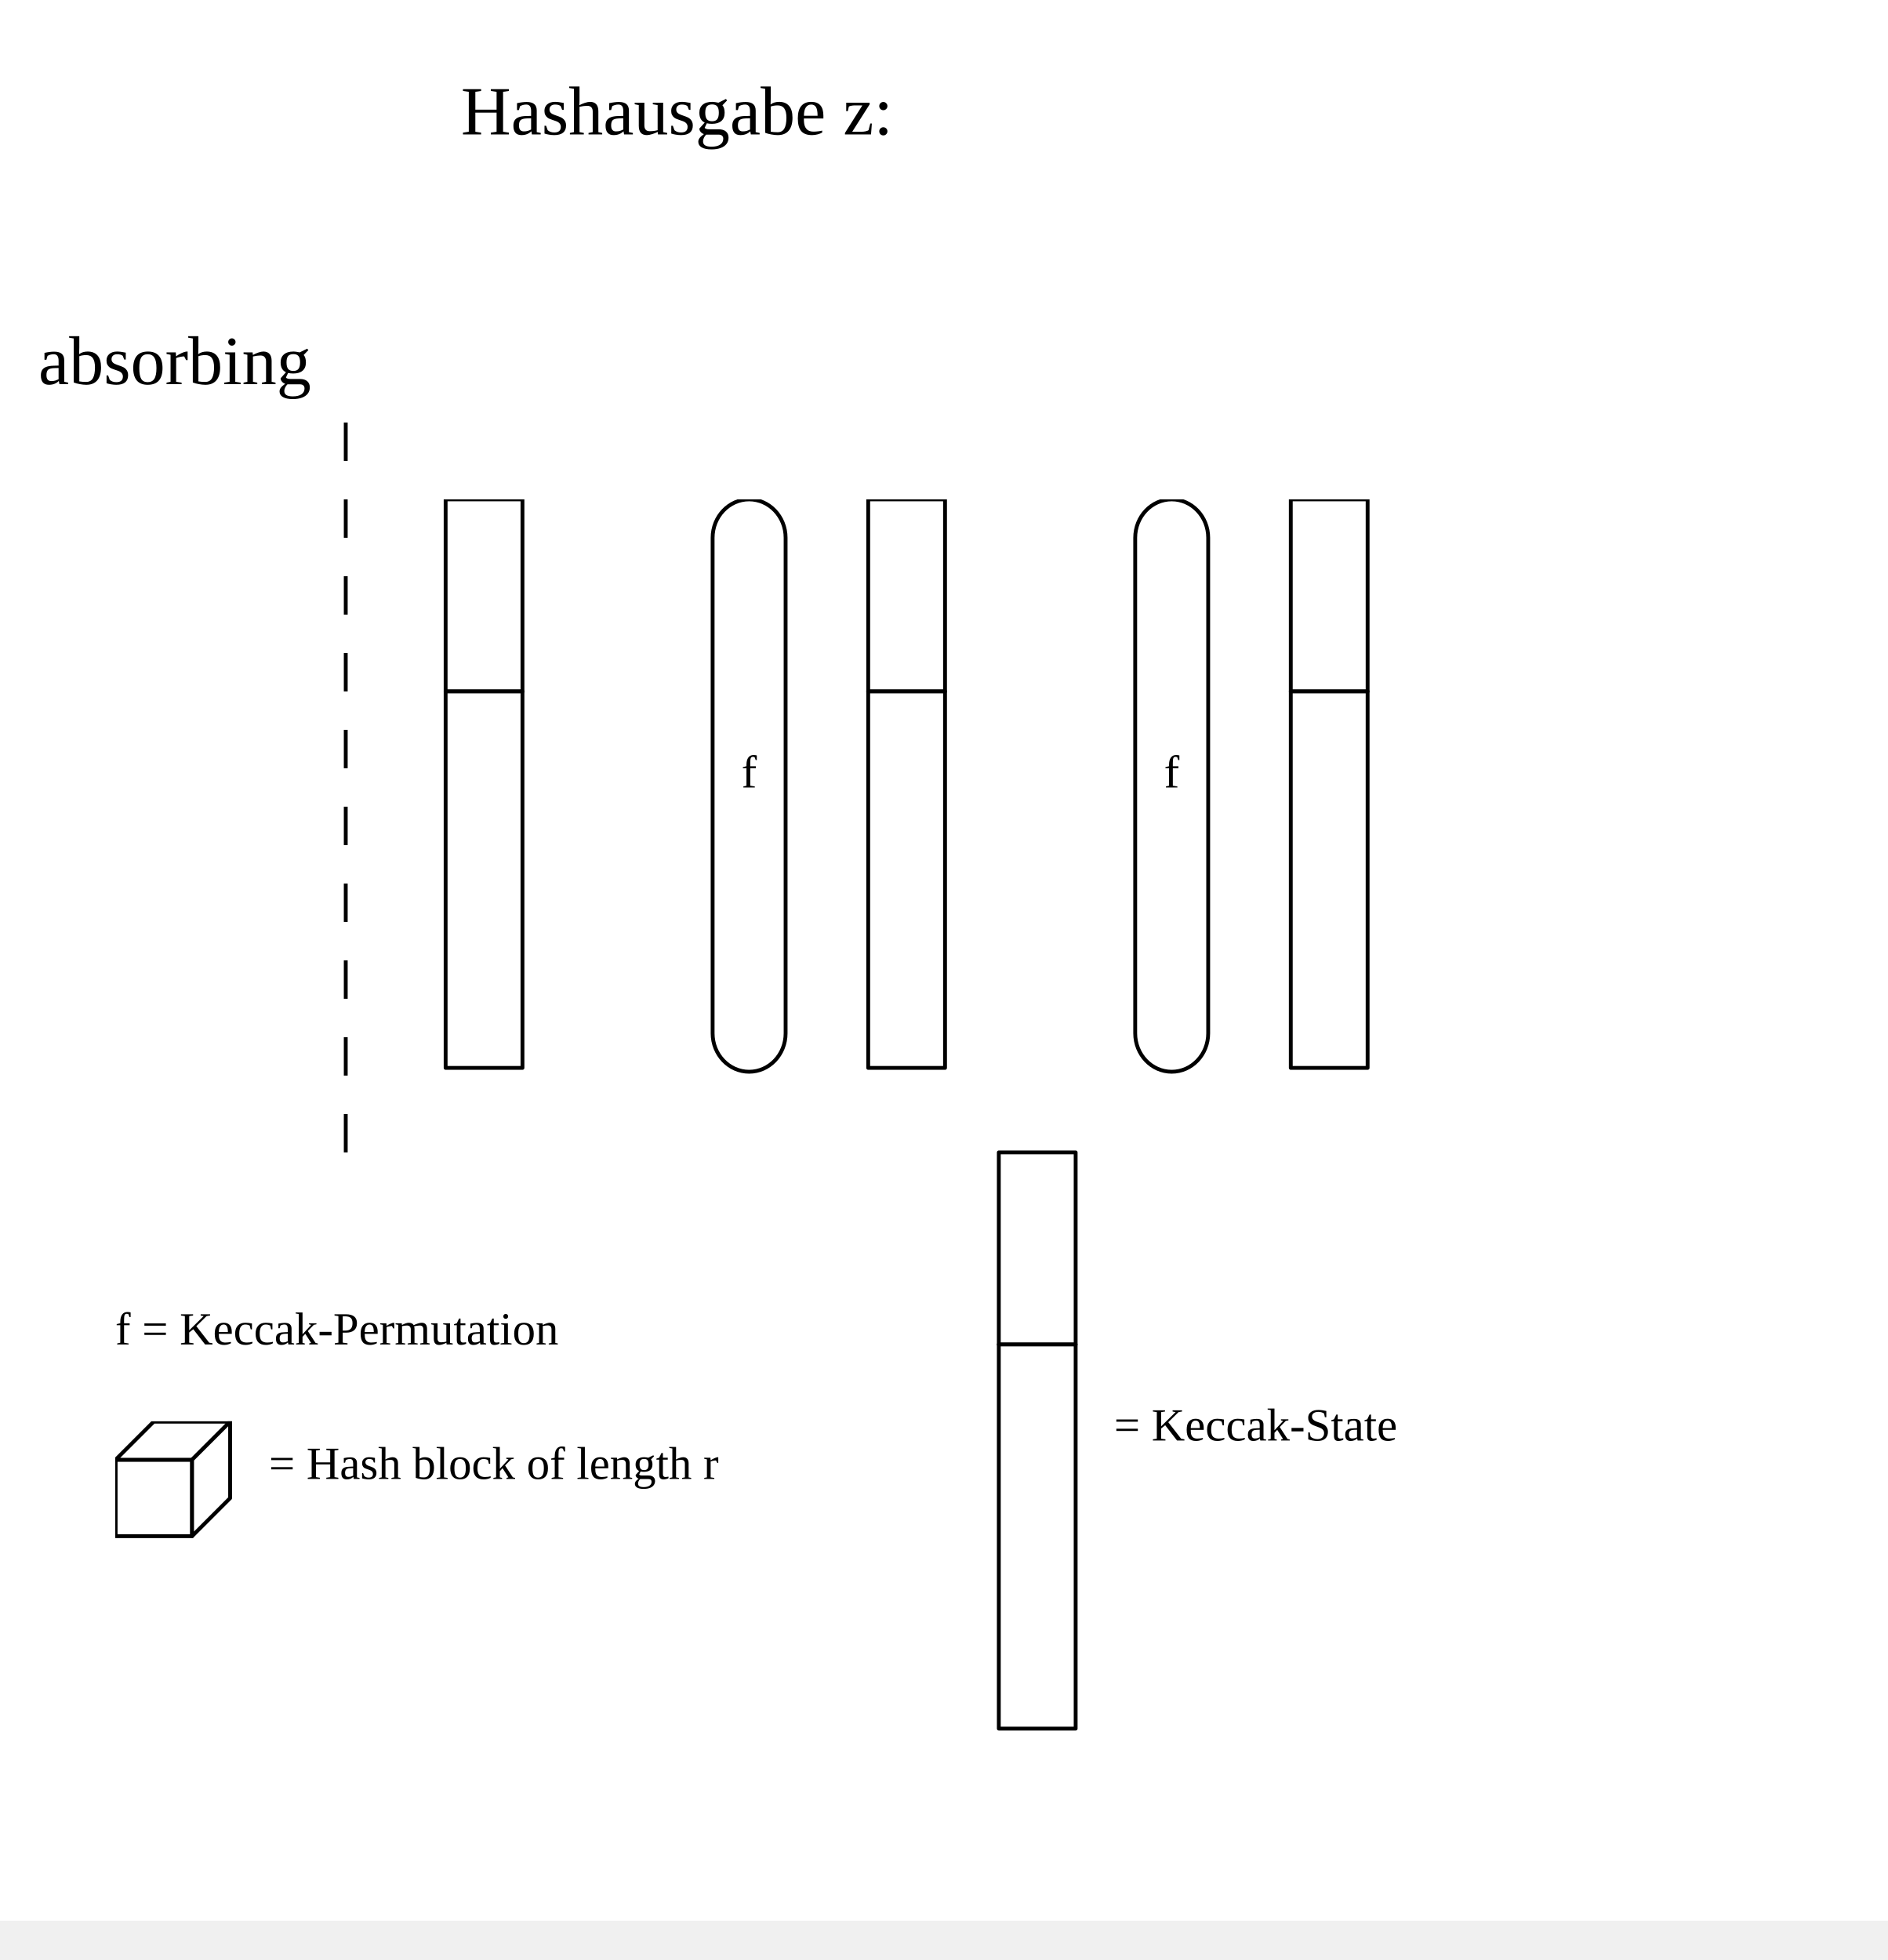
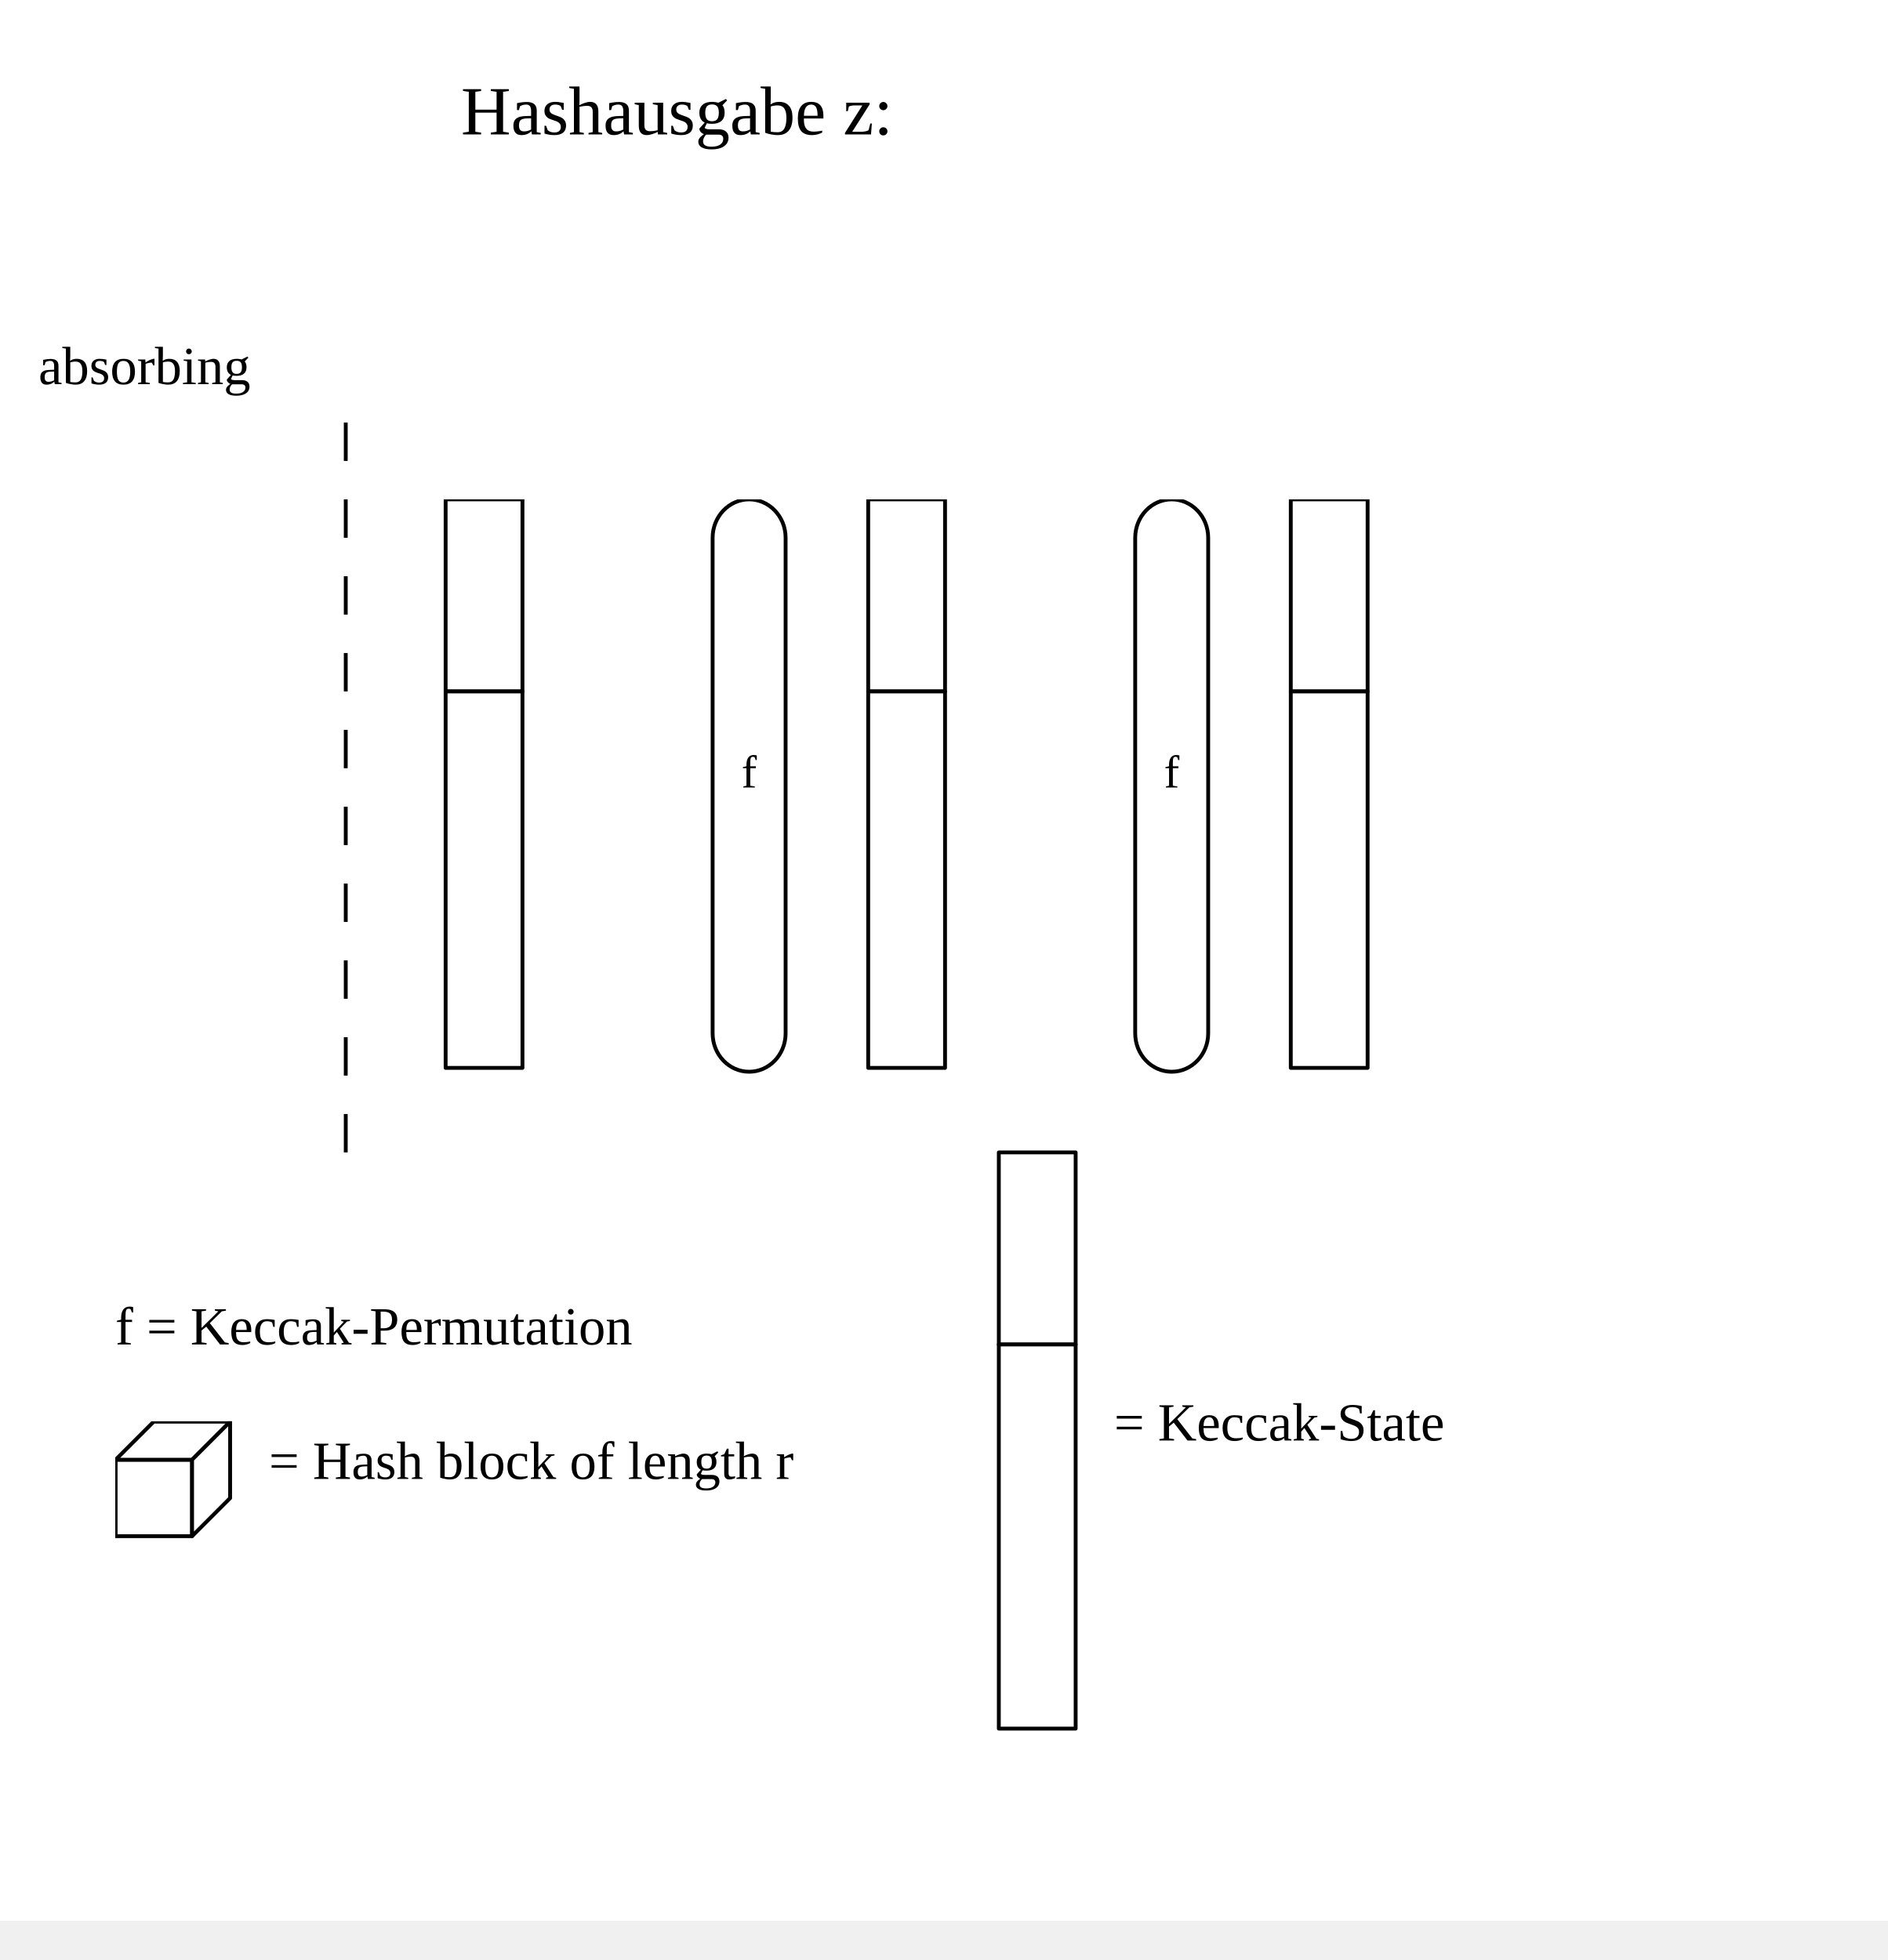
<svg xmlns="http://www.w3.org/2000/svg" xmlns:xlink="http://www.w3.org/1999/xlink" width="130mm" height="135mm" id="svg2">
  <defs id="defs4">
    <svg width="30" height="30" id="bit">
      <rect y="10" x="0.1" width="19.9" height="19.9" fill="white" stroke="black" />
      <polygon fill="white" stroke="black" points="0.1 10, 10 0.1, 29.9 0.1, 20 10" />
      <polygon fill="white" stroke="black" points="29.9 0.1, 29.9 20, 20 29.9, 20 10" />
    </svg>
    <svg id="f" width="20" height="150">
      <rect x="0.5" width="19" height="149" rx="10" ry="10" fill="white" stroke="black" />
      <text fill="black" x="8" y="75">
        f
        </text>
    </svg>
    <path id="arrow0" d="m 0 0 l 50 0 -4 -4 m 4 4 l -4 4" stroke="black" />
    <path id="arrow1" d="m 0 0 l 20 0 -4 -4 m 4 4 l -4 4" stroke="black" />
    <svg id="xor" width="30" height="30">
      <use xlink:href="#bit" x="0" y="0" />
      <circle cx="15" cy="15" r="13" stroke="red" stroke-width="2" />
      <path d="M 15 2 l 0 26 M 2 15 l 26 0" stroke="red" stroke-width="2" />
    </svg>
  </defs>
  <g style="fill:none;fill-rule:evenodd;stroke:none;stroke-width:1px;stroke-linecap:butt;stroke-linejoin:round;stroke-opacity:1" id="g2383">
    <rect x="0" y="0" width="500" height="500" fill="white" />
    <text fill="black" x="120" y="35" style=" font-size:18px;">
Hashausgabe z:
</text>
    <use xlink:href="#arrow0" x="-65" y="155">
-       <animate attributeName="x" begin="1" from="65" to="65" fill="freeze" />
+       <set attributeName="x" begin="1" to="65" />
    </use>
    <use xlink:href="#arrow0" x="-65" y="230">
-       <animate attributeName="x" begin="1" from="65" to="65" fill="freeze" />
+       <set attributeName="x" begin="1" to="65" />
    </use>
    <path d="M 90 110 l 0 200" stroke="black" stroke-dasharray="10,10" />
-     <text fill="black" x="10" y="100" style="font-size:18px;">
+     <text fill="black" x="10" y="100" style="font-size:14px;">
absorbing
</text>
    <svg x="115" y="130" width="22" height="150">
      <rect x="1" y="0" width="20" height="50" fill="white" stroke="black" />
      <rect x="1" y="50" width="20" height="98" fill="white" stroke="black" />
    </svg>
    <use xlink:href="#arrow0" x="-135" y="155">
-       <animate attributeName="x" begin="2" from="135" to="135" fill="freeze" />
+       <set attributeName="x" begin="2" to="135" />
    </use>
    <use xlink:href="#arrow0" x="-135" y="230">
-       <animate attributeName="x" begin="2" from="135" to="135" fill="freeze" />
+       <set attributeName="x" begin="2" to="135" />
    </use>
    <use xlink:href="#bit" x="-145" y="140">
      <animate attributeName="x" begin="3" from="145" to="130" dur="2" fill="freeze" />
      <animate attributeName="y" begin="3" from="140" to="50" dur="2" fill="freeze" />
    </use>
    <svg id="f0" x="185" y="130" width="20" height="150">
      <rect x="0.5" width="19" height="149" rx="10" ry="10" fill="white" stroke="black">
        <animateColor attributeName="fill" begin="6" dur="1" from="#ffffff" to="#ff0000" />
-         <animateColor attributeName="fill" begin="7" dur="1" from="#ff0000" to="#ffffff" />
+         <animateColor attributeName="fill" begin="7" dur="1" from="#ff0000" to="#ffffff" fill="freeze" />
      </rect>
      <text fill="black" x="8" y="75">
        f
        </text>
    </svg>
    <use xlink:href="#arrow1" x="-135" y="155">
-       <animate attributeName="x" begin="8" from="205" to="205" fill="freeze" />
+       <set attributeName="x" begin="8" to="205" />
    </use>
    <use xlink:href="#arrow1" x="-135" y="230">
-       <animate attributeName="x" begin="8" from="205" to="205" fill="freeze" />
+       <set attributeName="x" begin="8" to="205" />
    </use>
    <svg x="225" y="130" width="22" height="150">
      <rect x="1" y="0" width="20" height="50" fill="white" stroke="black" />
      <rect x="1" y="50" width="20" height="98" fill="white" stroke="black" />
    </svg>
    <use xlink:href="#arrow0" x="-135" y="155">
-       <animate attributeName="x" begin="9" from="245" to="245" fill="freeze" />
+       <set attributeName="x" begin="9" to="245" />
    </use>
    <use xlink:href="#arrow0" x="-135" y="230">
-       <animate attributeName="x" begin="9" from="245" to="245" fill="freeze" />
+       <set attributeName="x" begin="9" to="245" />
    </use>
    <use xlink:href="#bit" x="-55" y="140">
      <animate attributeName="x" begin="10" from="255" to="150" dur="2" fill="freeze" />
      <animate attributeName="y" begin="10" from="140" to="50" dur="2" fill="freeze" />
    </use>
    <svg id="f1" x="295" y="130" width="20" height="150">
      <rect x="0.5" width="19" height="149" rx="10" ry="10" fill="white" stroke="black">
        <animateColor attributeName="fill" begin="13" dur="1" from="#ffffff" to="#ff0000" />
-         <animateColor attributeName="fill" begin="14" dur="1" from="#ff0000" to="#ffffff" />
+         <animateColor attributeName="fill" begin="14" dur="1" from="#ff0000" to="#ffffff" fill="freeze" />
      </rect>
      <text fill="black" x="8" y="75">
        f
        </text>
    </svg>
    <use xlink:href="#arrow1" x="-135" y="155">
-       <animate attributeName="x" begin="15" from="315" to="315" fill="freeze" />
+       <set attributeName="x" begin="15" to="315" />
    </use>
    <use xlink:href="#arrow1" x="-135" y="230">
-       <animate attributeName="x" begin="15" from="315" to="315" fill="freeze" />
+       <set attributeName="x" begin="15" to="315" />
    </use>
    <svg x="335" y="130" width="22" height="150">
      <rect x="1" y="0" width="20" height="50" fill="white" stroke="black" />
      <rect x="1" y="50" width="20" height="98" fill="white" stroke="black" />
    </svg>
    <use xlink:href="#arrow0" x="-135" y="155">
-       <animate attributeName="x" begin="16" from="355" to="355" fill="freeze" />
+       <set attributeName="x" begin="16" to="355" />
    </use>
    <use xlink:href="#arrow0" x="-135" y="230">
-       <animate attributeName="x" begin="16" from="355" to="355" fill="freeze" />
+       <set attributeName="x" begin="16" to="355" />
    </use>
    <use xlink:href="#bit" x="-55" y="140">
      <animate attributeName="x" begin="17" from="370" to="170" dur="2" fill="freeze" />
      <animate attributeName="y" begin="17" from="140" to="50" dur="2" fill="freeze" />
    </use>
    <text fill="black" x="-420" y="200" style="font-size:18px;">
...
- <animate attributeName="x" from="420" to="420" begin="20" fill="freeze" />
+ <set attributeName="x" begin="20" to="420" />
    </text>
    <text fill="black" x="-210" y="70" style="font-size:18px;">
...
- <animate attributeName="x" from="210" to="210" begin="20" fill="freeze" />
+ <set attributeName="x" begin="20" to="210" />
    </text>
-     <text fill="black" x="30" y="350">
+     <text fill="black" x="30" y="350" style="font-size:14px;">
f = Keccak-Permutation
</text>
    <use xlink:href="#bit" x="30" y="370" />
-     <text fill="black" x="70" y="385">
+     <text fill="black" x="70" y="385" style="font-size:14px;">
= Hash block of length r
</text>
    <rect x="260" y="300" width="20" height="50" fill="white" stroke="black" />
    <rect x="260" y="350" width="20" height="100" fill="white" stroke="black" />
-     <text fill="black" x="290" y="375">
+     <text fill="black" x="290" y="375" style="font-size:14px;">
= Keccak-State
</text>
  </g>
</svg>
